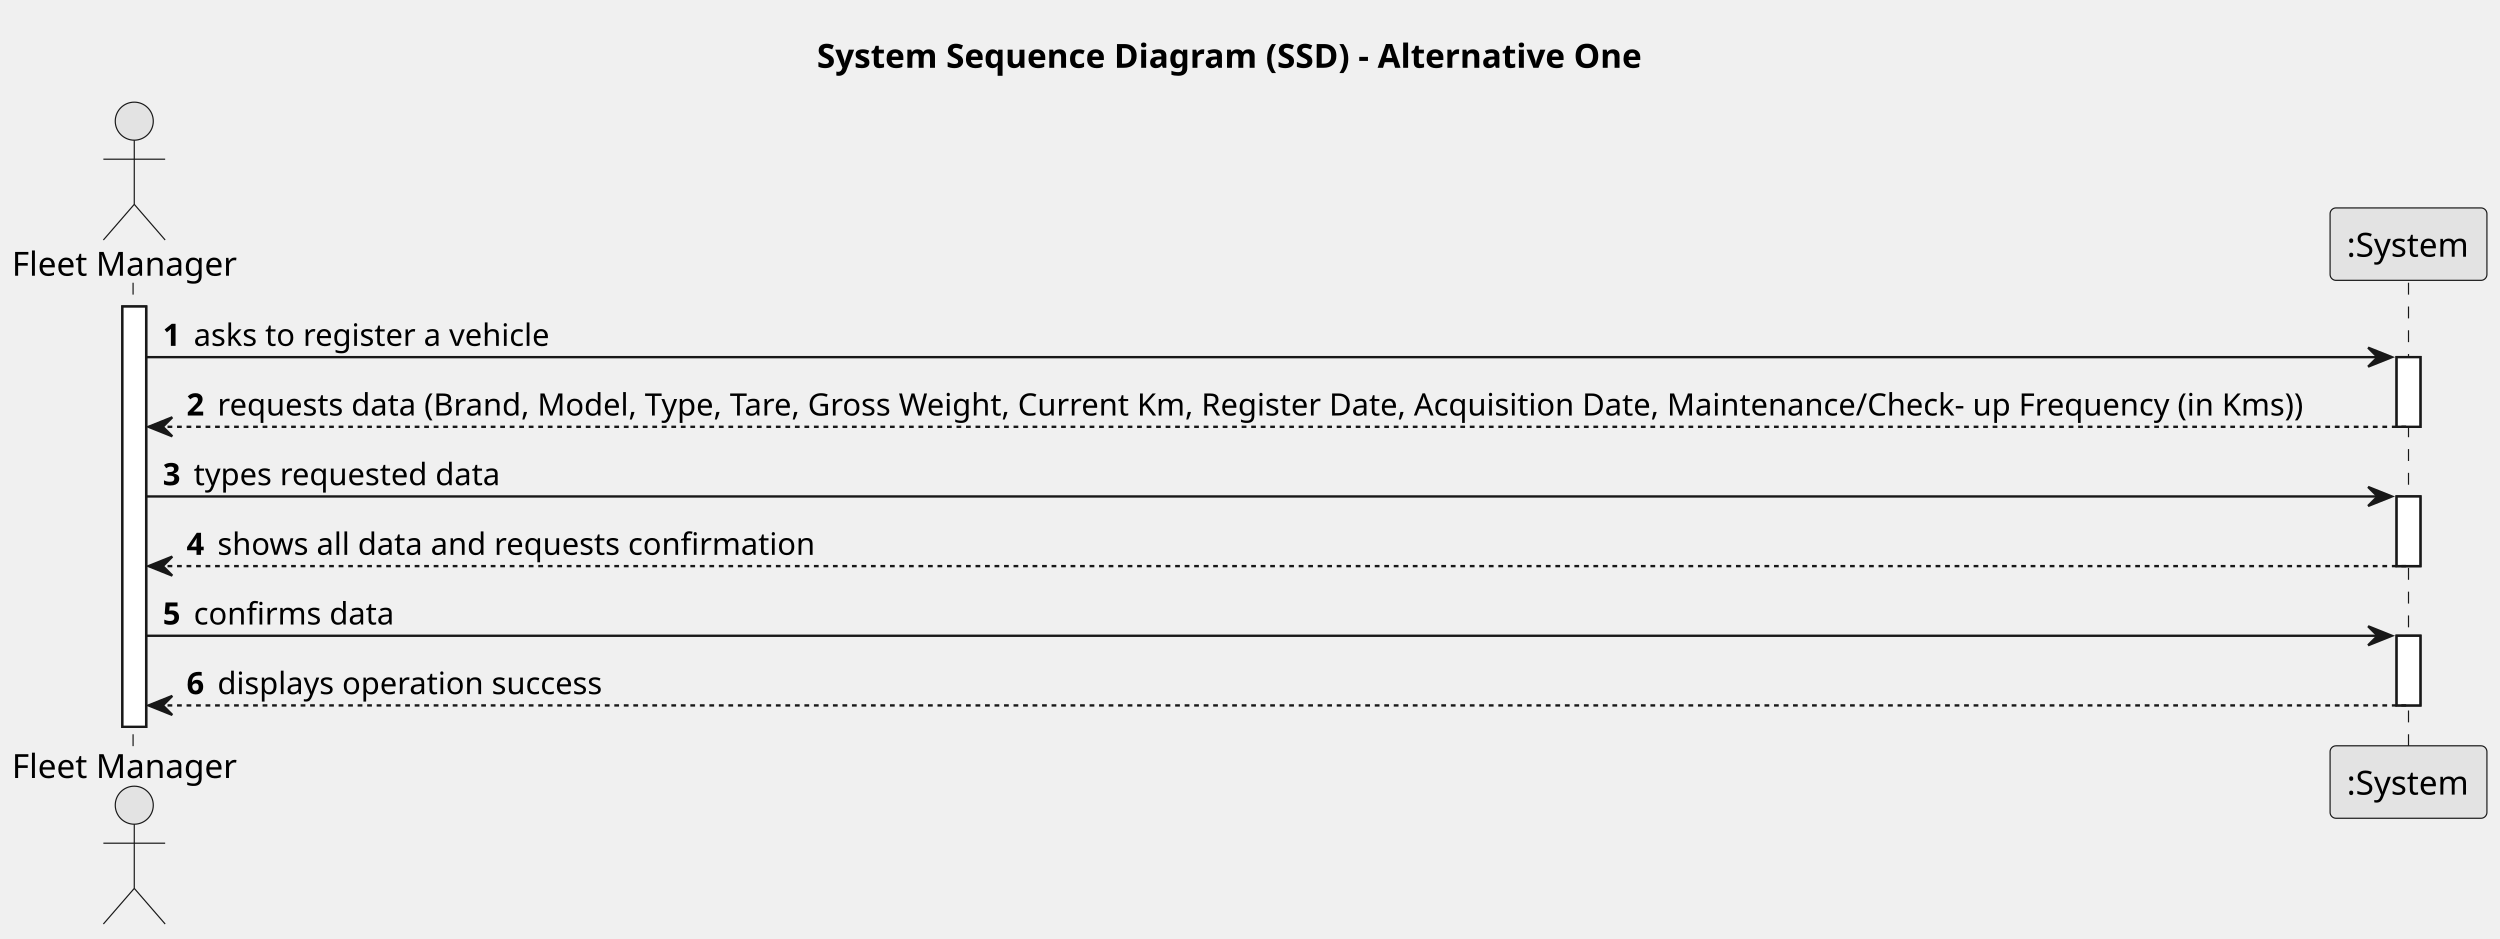
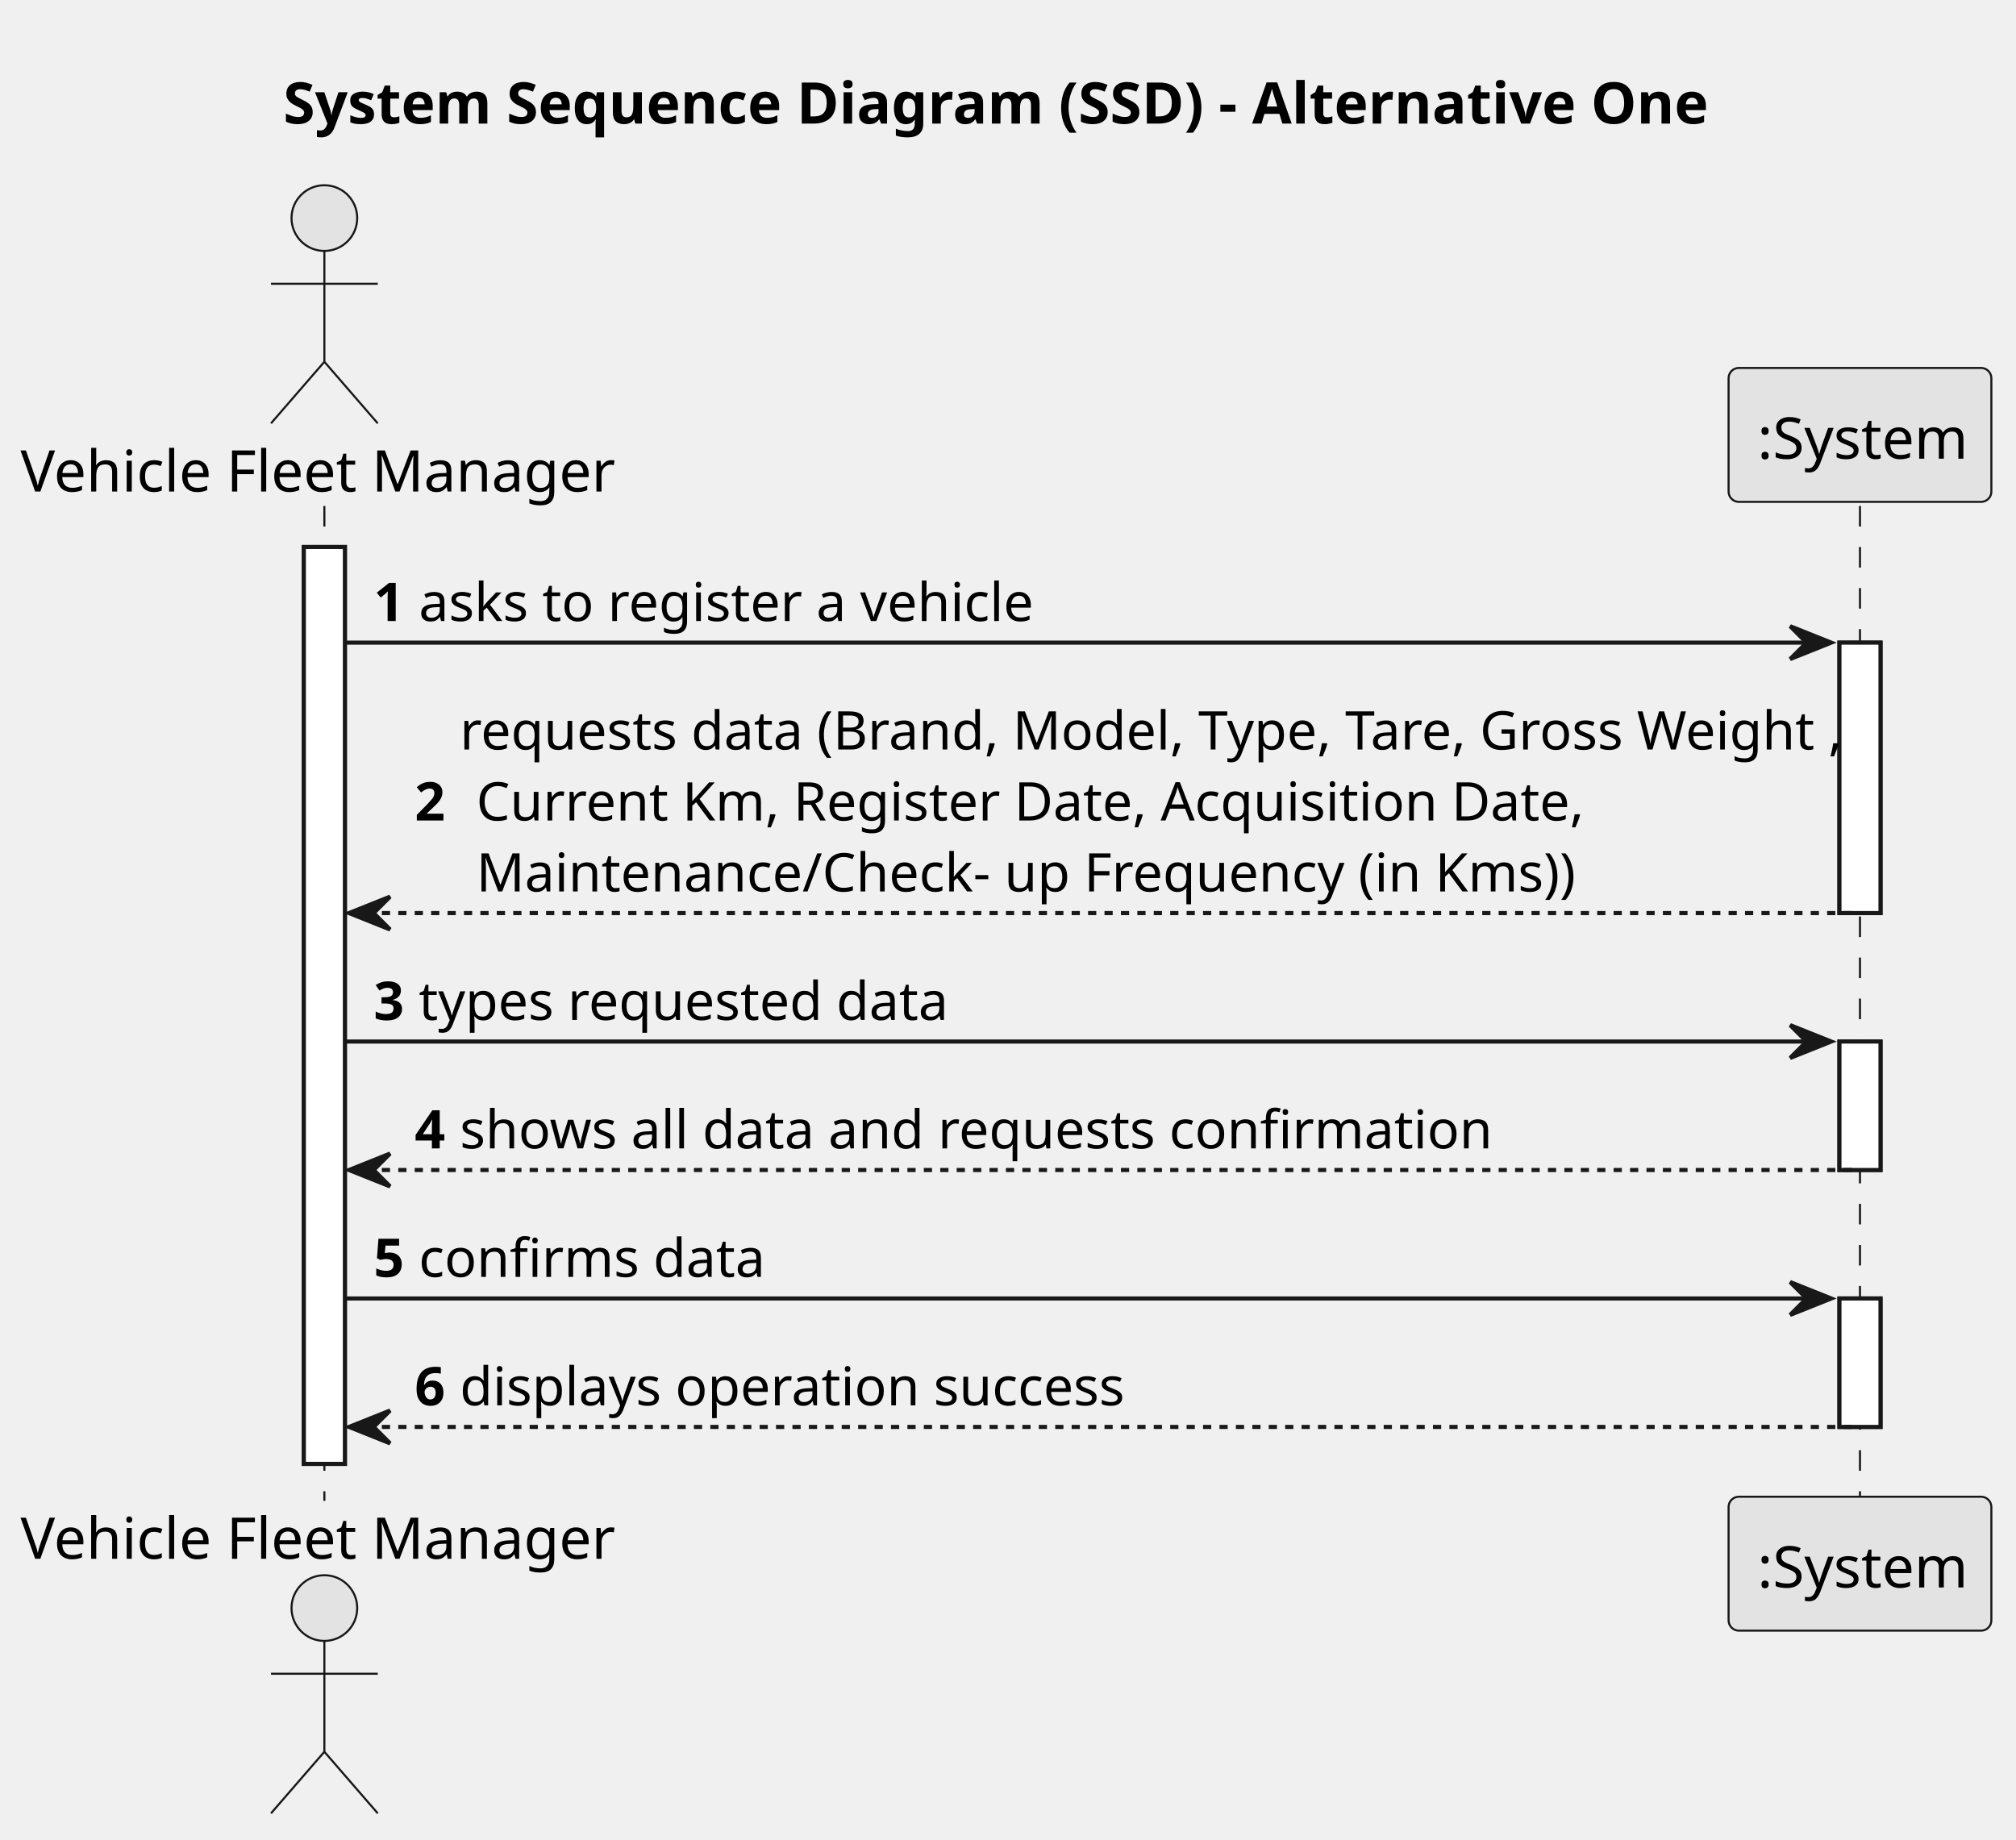
- <svg xmlns="http://www.w3.org/2000/svg" contentStyleType="text/css" height="395px" preserveAspectRatio="none" style="width:1052px;height:395px;background:#FFFFFF;" version="1.1" viewBox="0 0 1052 395" width="1052px" zoomAndPan="magnify">
+ <svg xmlns="http://www.w3.org/2000/svg" contentStyleType="text/css" height="448px" preserveAspectRatio="none" style="width:491px;height:448px;background:#FFFFFF;" version="1.1" viewBox="0 0 491 448" width="491px" zoomAndPan="magnify">
  <defs />
  <g>
-     <text fill="#000000" font-family="sans-serif" font-size="14" font-weight="bold" lengthAdjust="spacing" textLength="363" x="343.75" y="28.535">System Sequence Diagram (SSD) - Alternative One</text>
-     <rect fill="#FFFFFF" height="176.863" style="stroke:#181818;stroke-width:1.0;" width="10" x="51.5" y="128.977" />
-     <rect fill="#FFFFFF" height="29.311" style="stroke:#181818;stroke-width:1.0;" width="10" x="1008.5" y="150.287" />
-     <rect fill="#FFFFFF" height="29.311" style="stroke:#181818;stroke-width:1.0;" width="10" x="1008.5" y="208.908" />
-     <rect fill="#FFFFFF" height="29.311" style="stroke:#181818;stroke-width:1.0;" width="10" x="1008.5" y="267.529" />
-     <line style="stroke:#181818;stroke-width:0.5;stroke-dasharray:5.0,5.0;" x1="56" x2="56" y1="118.977" y2="314.84" />
-     <line style="stroke:#181818;stroke-width:0.5;stroke-dasharray:5.0,5.0;" x1="1013.5" x2="1013.5" y1="118.977" y2="314.84" />
-     <text fill="#000000" font-family="sans-serif" font-size="14" lengthAdjust="spacing" textLength="97" x="5" y="116.023">Fleet Manager</text>
-     <ellipse cx="56.5" cy="50.988" fill="#E3E3E3" rx="8" ry="8" style="stroke:#181818;stroke-width:0.5;" />
-     <path d="M56.5,58.988 L56.5,85.988 M43.5,66.988 L69.5,66.988 M56.5,85.988 L43.5,100.988 M56.5,85.988 L69.5,100.988 " fill="none" style="stroke:#181818;stroke-width:0.5;" />
-     <text fill="#000000" font-family="sans-serif" font-size="14" lengthAdjust="spacing" textLength="97" x="5" y="327.375">Fleet Manager</text>
-     <ellipse cx="56.5" cy="338.828" fill="#E3E3E3" rx="8" ry="8" style="stroke:#181818;stroke-width:0.5;" />
-     <path d="M56.5,346.828 L56.5,373.828 M43.5,354.828 L69.5,354.828 M56.5,373.828 L43.5,388.828 M56.5,373.828 L69.5,388.828 " fill="none" style="stroke:#181818;stroke-width:0.5;" />
-     <rect fill="#E3E3E3" height="30.488" rx="2.5" ry="2.5" style="stroke:#181818;stroke-width:0.5;" width="66" x="980.5" y="87.488" />
-     <text fill="#000000" font-family="sans-serif" font-size="14" lengthAdjust="spacing" textLength="52" x="987.5" y="108.023">:System</text>
-     <rect fill="#E3E3E3" height="30.488" rx="2.5" ry="2.5" style="stroke:#181818;stroke-width:0.5;" width="66" x="980.5" y="313.84" />
-     <text fill="#000000" font-family="sans-serif" font-size="14" lengthAdjust="spacing" textLength="52" x="987.5" y="334.375">:System</text>
-     <rect fill="#FFFFFF" height="176.863" style="stroke:#181818;stroke-width:1.0;" width="10" x="51.5" y="128.977" />
-     <rect fill="#FFFFFF" height="29.311" style="stroke:#181818;stroke-width:1.0;" width="10" x="1008.5" y="150.287" />
-     <rect fill="#FFFFFF" height="29.311" style="stroke:#181818;stroke-width:1.0;" width="10" x="1008.5" y="208.908" />
-     <rect fill="#FFFFFF" height="29.311" style="stroke:#181818;stroke-width:1.0;" width="10" x="1008.5" y="267.529" />
-     <polygon fill="#181818" points="996.5,146.287,1006.5,150.287,996.5,154.287,1000.5,150.287" style="stroke:#181818;stroke-width:1.0;" />
-     <line style="stroke:#181818;stroke-width:1.0;" x1="61.5" x2="1002.5" y1="150.287" y2="150.287" />
-     <text fill="#000000" font-family="sans-serif" font-size="13" font-weight="bold" lengthAdjust="spacing" textLength="9" x="68.5" y="145.545">1</text>
-     <text fill="#000000" font-family="sans-serif" font-size="13" lengthAdjust="spacing" textLength="157" x="81.5" y="145.545">asks to register a vehicle</text>
-     <polygon fill="#181818" points="72.5,175.598,62.5,179.598,72.5,183.598,68.5,179.598" style="stroke:#181818;stroke-width:1.0;" />
-     <line style="stroke:#181818;stroke-width:1.0;stroke-dasharray:2.0,2.0;" x1="66.5" x2="1012.5" y1="179.598" y2="179.598" />
-     <text fill="#000000" font-family="sans-serif" font-size="13" font-weight="bold" lengthAdjust="spacing" textLength="9" x="78.5" y="174.856">2</text>
-     <text fill="#000000" font-family="sans-serif" font-size="13" lengthAdjust="spacing" textLength="910" x="91.5" y="174.856">requests data (Brand, Model, Type, Tare, Gross Weight, Current Km, Register Date, Acquisition Date, Maintenance/Check- up Frequency (in Kms))</text>
-     <polygon fill="#181818" points="996.5,204.908,1006.5,208.908,996.5,212.908,1000.5,208.908" style="stroke:#181818;stroke-width:1.0;" />
-     <line style="stroke:#181818;stroke-width:1.0;" x1="61.5" x2="1002.5" y1="208.908" y2="208.908" />
-     <text fill="#000000" font-family="sans-serif" font-size="13" font-weight="bold" lengthAdjust="spacing" textLength="9" x="68.5" y="204.166">3</text>
-     <text fill="#000000" font-family="sans-serif" font-size="13" lengthAdjust="spacing" textLength="131" x="81.5" y="204.166">types requested data</text>
-     <polygon fill="#181818" points="72.5,234.219,62.5,238.219,72.5,242.219,68.5,238.219" style="stroke:#181818;stroke-width:1.0;" />
-     <line style="stroke:#181818;stroke-width:1.0;stroke-dasharray:2.0,2.0;" x1="66.5" x2="1012.5" y1="238.219" y2="238.219" />
-     <text fill="#000000" font-family="sans-serif" font-size="13" font-weight="bold" lengthAdjust="spacing" textLength="9" x="78.5" y="233.477">4</text>
-     <text fill="#000000" font-family="sans-serif" font-size="13" lengthAdjust="spacing" textLength="260" x="91.5" y="233.477">shows all data and requests confirmation</text>
-     <polygon fill="#181818" points="996.5,263.529,1006.5,267.529,996.5,271.529,1000.5,267.529" style="stroke:#181818;stroke-width:1.0;" />
-     <line style="stroke:#181818;stroke-width:1.0;" x1="61.5" x2="1002.5" y1="267.529" y2="267.529" />
-     <text fill="#000000" font-family="sans-serif" font-size="13" font-weight="bold" lengthAdjust="spacing" textLength="9" x="68.5" y="262.787">5</text>
-     <text fill="#000000" font-family="sans-serif" font-size="13" lengthAdjust="spacing" textLength="87" x="81.5" y="262.787">confirms data</text>
-     <polygon fill="#181818" points="72.5,292.84,62.5,296.84,72.5,300.84,68.5,296.84" style="stroke:#181818;stroke-width:1.0;" />
-     <line style="stroke:#181818;stroke-width:1.0;stroke-dasharray:2.0,2.0;" x1="66.5" x2="1012.5" y1="296.84" y2="296.84" />
-     <text fill="#000000" font-family="sans-serif" font-size="13" font-weight="bold" lengthAdjust="spacing" textLength="9" x="78.5" y="292.098">6</text>
-     <text fill="#000000" font-family="sans-serif" font-size="13" lengthAdjust="spacing" textLength="170" x="91.5" y="292.098">displays operation success</text>
+     <text fill="#000000" font-family="sans-serif" font-size="14" font-weight="bold" lengthAdjust="spacing" textLength="351" x="69" y="30.107">System Sequence Diagram (SSD) - Alternative One</text>
+     <rect fill="#FFFFFF" height="223.328" style="stroke:#181818;stroke-width:1.0;" width="10" x="74" y="133.242" />
+     <rect fill="#FFFFFF" height="65.873" style="stroke:#181818;stroke-width:1.0;" width="10" x="448" y="156.533" />
+     <rect fill="#FFFFFF" height="31.291" style="stroke:#181818;stroke-width:1.0;" width="10" x="448" y="253.697" />
+     <rect fill="#FFFFFF" height="31.291" style="stroke:#181818;stroke-width:1.0;" width="10" x="448" y="316.279" />
+     <line style="stroke:#181818;stroke-width:0.5;stroke-dasharray:5.0,5.0;" x1="79" x2="79" y1="123.242" y2="365.57" />
+     <line style="stroke:#181818;stroke-width:0.5;stroke-dasharray:5.0,5.0;" x1="453" x2="453" y1="123.242" y2="365.57" />
+     <text fill="#000000" font-family="sans-serif" font-size="14" lengthAdjust="spacing" textLength="142" x="5" y="119.728">Vehicle Fleet Manager</text>
+     <ellipse cx="79" cy="53.121" fill="#E3E3E3" rx="8" ry="8" style="stroke:#181818;stroke-width:0.5;" />
+     <path d="M79,61.121 L79,88.121 M66,69.121 L92,69.121 M79,88.121 L66,103.121 M79,88.121 L92,103.121 " fill="none" style="stroke:#181818;stroke-width:0.5;" />
+     <text fill="#000000" font-family="sans-serif" font-size="14" lengthAdjust="spacing" textLength="142" x="5" y="379.678">Vehicle Fleet Manager</text>
+     <ellipse cx="79" cy="391.691" fill="#E3E3E3" rx="8" ry="8" style="stroke:#181818;stroke-width:0.5;" />
+     <path d="M79,399.691 L79,426.691 M66,407.691 L92,407.691 M79,426.691 L66,441.691 M79,426.691 L92,441.691 " fill="none" style="stroke:#181818;stroke-width:0.5;" />
+     <rect fill="#E3E3E3" height="32.621" rx="2.5" ry="2.5" style="stroke:#181818;stroke-width:0.5;" width="64" x="421" y="89.621" />
+     <text fill="#000000" font-family="sans-serif" font-size="14" lengthAdjust="spacing" textLength="50" x="428" y="111.728">:System</text>
+     <rect fill="#E3E3E3" height="32.621" rx="2.5" ry="2.5" style="stroke:#181818;stroke-width:0.5;" width="64" x="421" y="364.57" />
+     <text fill="#000000" font-family="sans-serif" font-size="14" lengthAdjust="spacing" textLength="50" x="428" y="386.678">:System</text>
+     <rect fill="#FFFFFF" height="223.328" style="stroke:#181818;stroke-width:1.0;" width="10" x="74" y="133.242" />
+     <rect fill="#FFFFFF" height="65.873" style="stroke:#181818;stroke-width:1.0;" width="10" x="448" y="156.533" />
+     <rect fill="#FFFFFF" height="31.291" style="stroke:#181818;stroke-width:1.0;" width="10" x="448" y="253.697" />
+     <rect fill="#FFFFFF" height="31.291" style="stroke:#181818;stroke-width:1.0;" width="10" x="448" y="316.279" />
+     <polygon fill="#181818" points="436,152.533,446,156.533,436,160.533,440,156.533" style="stroke:#181818;stroke-width:1.0;" />
+     <line style="stroke:#181818;stroke-width:1.0;" x1="84" x2="442" y1="156.533" y2="156.533" />
+     <text fill="#000000" font-family="sans-serif" font-size="13" font-weight="bold" lengthAdjust="spacing" textLength="7" x="91" y="151.27">1</text>
+     <text fill="#000000" font-family="sans-serif" font-size="13" lengthAdjust="spacing" textLength="144" x="102" y="151.27">asks to register a vehicle</text>
+     <polygon fill="#181818" points="95,218.406,85,222.406,95,226.406,91,222.406" style="stroke:#181818;stroke-width:1.0;" />
+     <line style="stroke:#181818;stroke-width:1.0;stroke-dasharray:2.0,2.0;" x1="89" x2="452" y1="222.406" y2="222.406" />
+     <text fill="#000000" font-family="sans-serif" font-size="13" font-weight="bold" lengthAdjust="spacing" textLength="7" x="101" y="199.852">2</text>
+     <text fill="#000000" font-family="sans-serif" font-size="13" lengthAdjust="spacing" textLength="329" x="112" y="182.561">requests data (Brand, Model, Type, Tare, Gross Weight ,</text>
+     <text fill="#000000" font-family="sans-serif" font-size="13" lengthAdjust="spacing" textLength="260" x="116" y="199.852">Current Km, Register Date, Acquisition Date,</text>
+     <text fill="#000000" font-family="sans-serif" font-size="13" lengthAdjust="spacing" textLength="259" x="116" y="217.144">Maintenance/Check- up Frequency (in Kms))</text>
+     <polygon fill="#181818" points="436,249.697,446,253.697,436,257.697,440,253.697" style="stroke:#181818;stroke-width:1.0;" />
+     <line style="stroke:#181818;stroke-width:1.0;" x1="84" x2="442" y1="253.697" y2="253.697" />
+     <text fill="#000000" font-family="sans-serif" font-size="13" font-weight="bold" lengthAdjust="spacing" textLength="7" x="91" y="248.435">3</text>
+     <text fill="#000000" font-family="sans-serif" font-size="13" lengthAdjust="spacing" textLength="122" x="102" y="248.435">types requested data</text>
+     <polygon fill="#181818" points="95,280.988,85,284.988,95,288.988,91,284.988" style="stroke:#181818;stroke-width:1.0;" />
+     <line style="stroke:#181818;stroke-width:1.0;stroke-dasharray:2.0,2.0;" x1="89" x2="452" y1="284.988" y2="284.988" />
+     <text fill="#000000" font-family="sans-serif" font-size="13" font-weight="bold" lengthAdjust="spacing" textLength="7" x="101" y="279.726">4</text>
+     <text fill="#000000" font-family="sans-serif" font-size="13" lengthAdjust="spacing" textLength="236" x="112" y="279.726">shows all data and requests confirmation</text>
+     <polygon fill="#181818" points="436,312.279,446,316.279,436,320.279,440,316.279" style="stroke:#181818;stroke-width:1.0;" />
+     <line style="stroke:#181818;stroke-width:1.0;" x1="84" x2="442" y1="316.279" y2="316.279" />
+     <text fill="#000000" font-family="sans-serif" font-size="13" font-weight="bold" lengthAdjust="spacing" textLength="7" x="91" y="311.017">5</text>
+     <text fill="#000000" font-family="sans-serif" font-size="13" lengthAdjust="spacing" textLength="78" x="102" y="311.017">confirms data</text>
+     <polygon fill="#181818" points="95,343.57,85,347.57,95,351.57,91,347.57" style="stroke:#181818;stroke-width:1.0;" />
+     <line style="stroke:#181818;stroke-width:1.0;stroke-dasharray:2.0,2.0;" x1="89" x2="452" y1="347.57" y2="347.57" />
+     <text fill="#000000" font-family="sans-serif" font-size="13" font-weight="bold" lengthAdjust="spacing" textLength="7" x="101" y="342.308">6</text>
+     <text fill="#000000" font-family="sans-serif" font-size="13" lengthAdjust="spacing" textLength="158" x="112" y="342.308">displays operation success</text>
  </g>
</svg>
